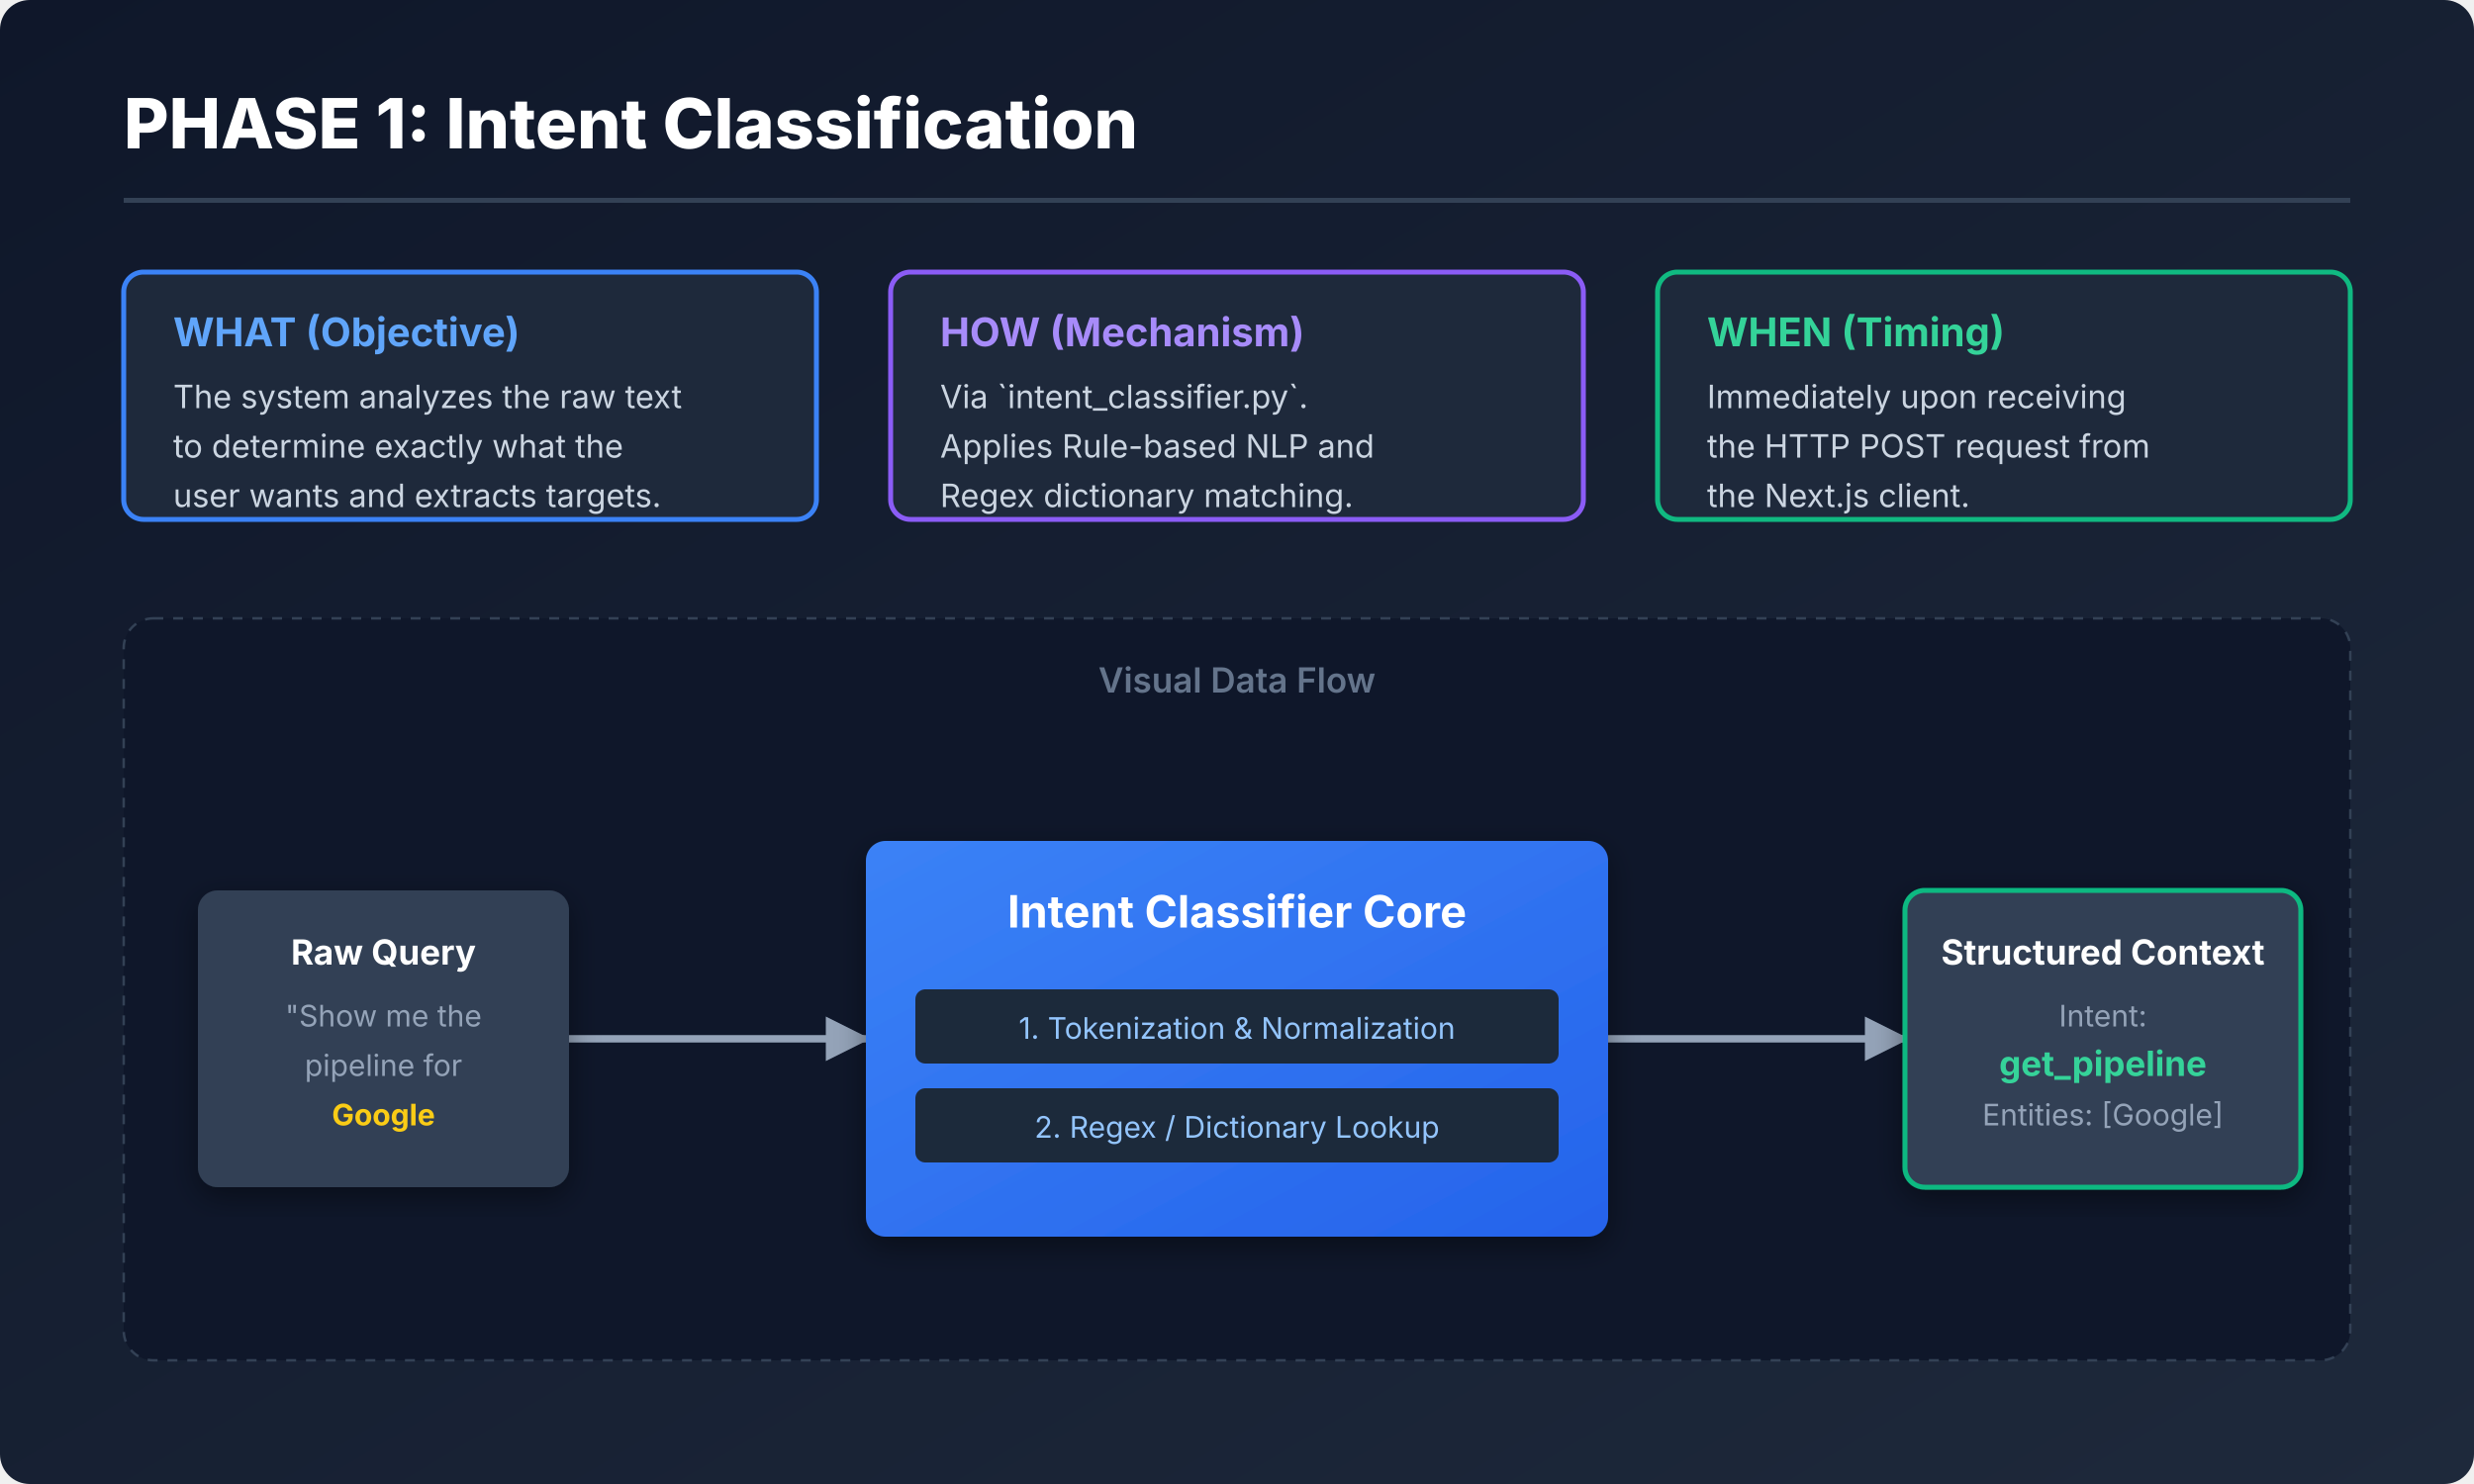
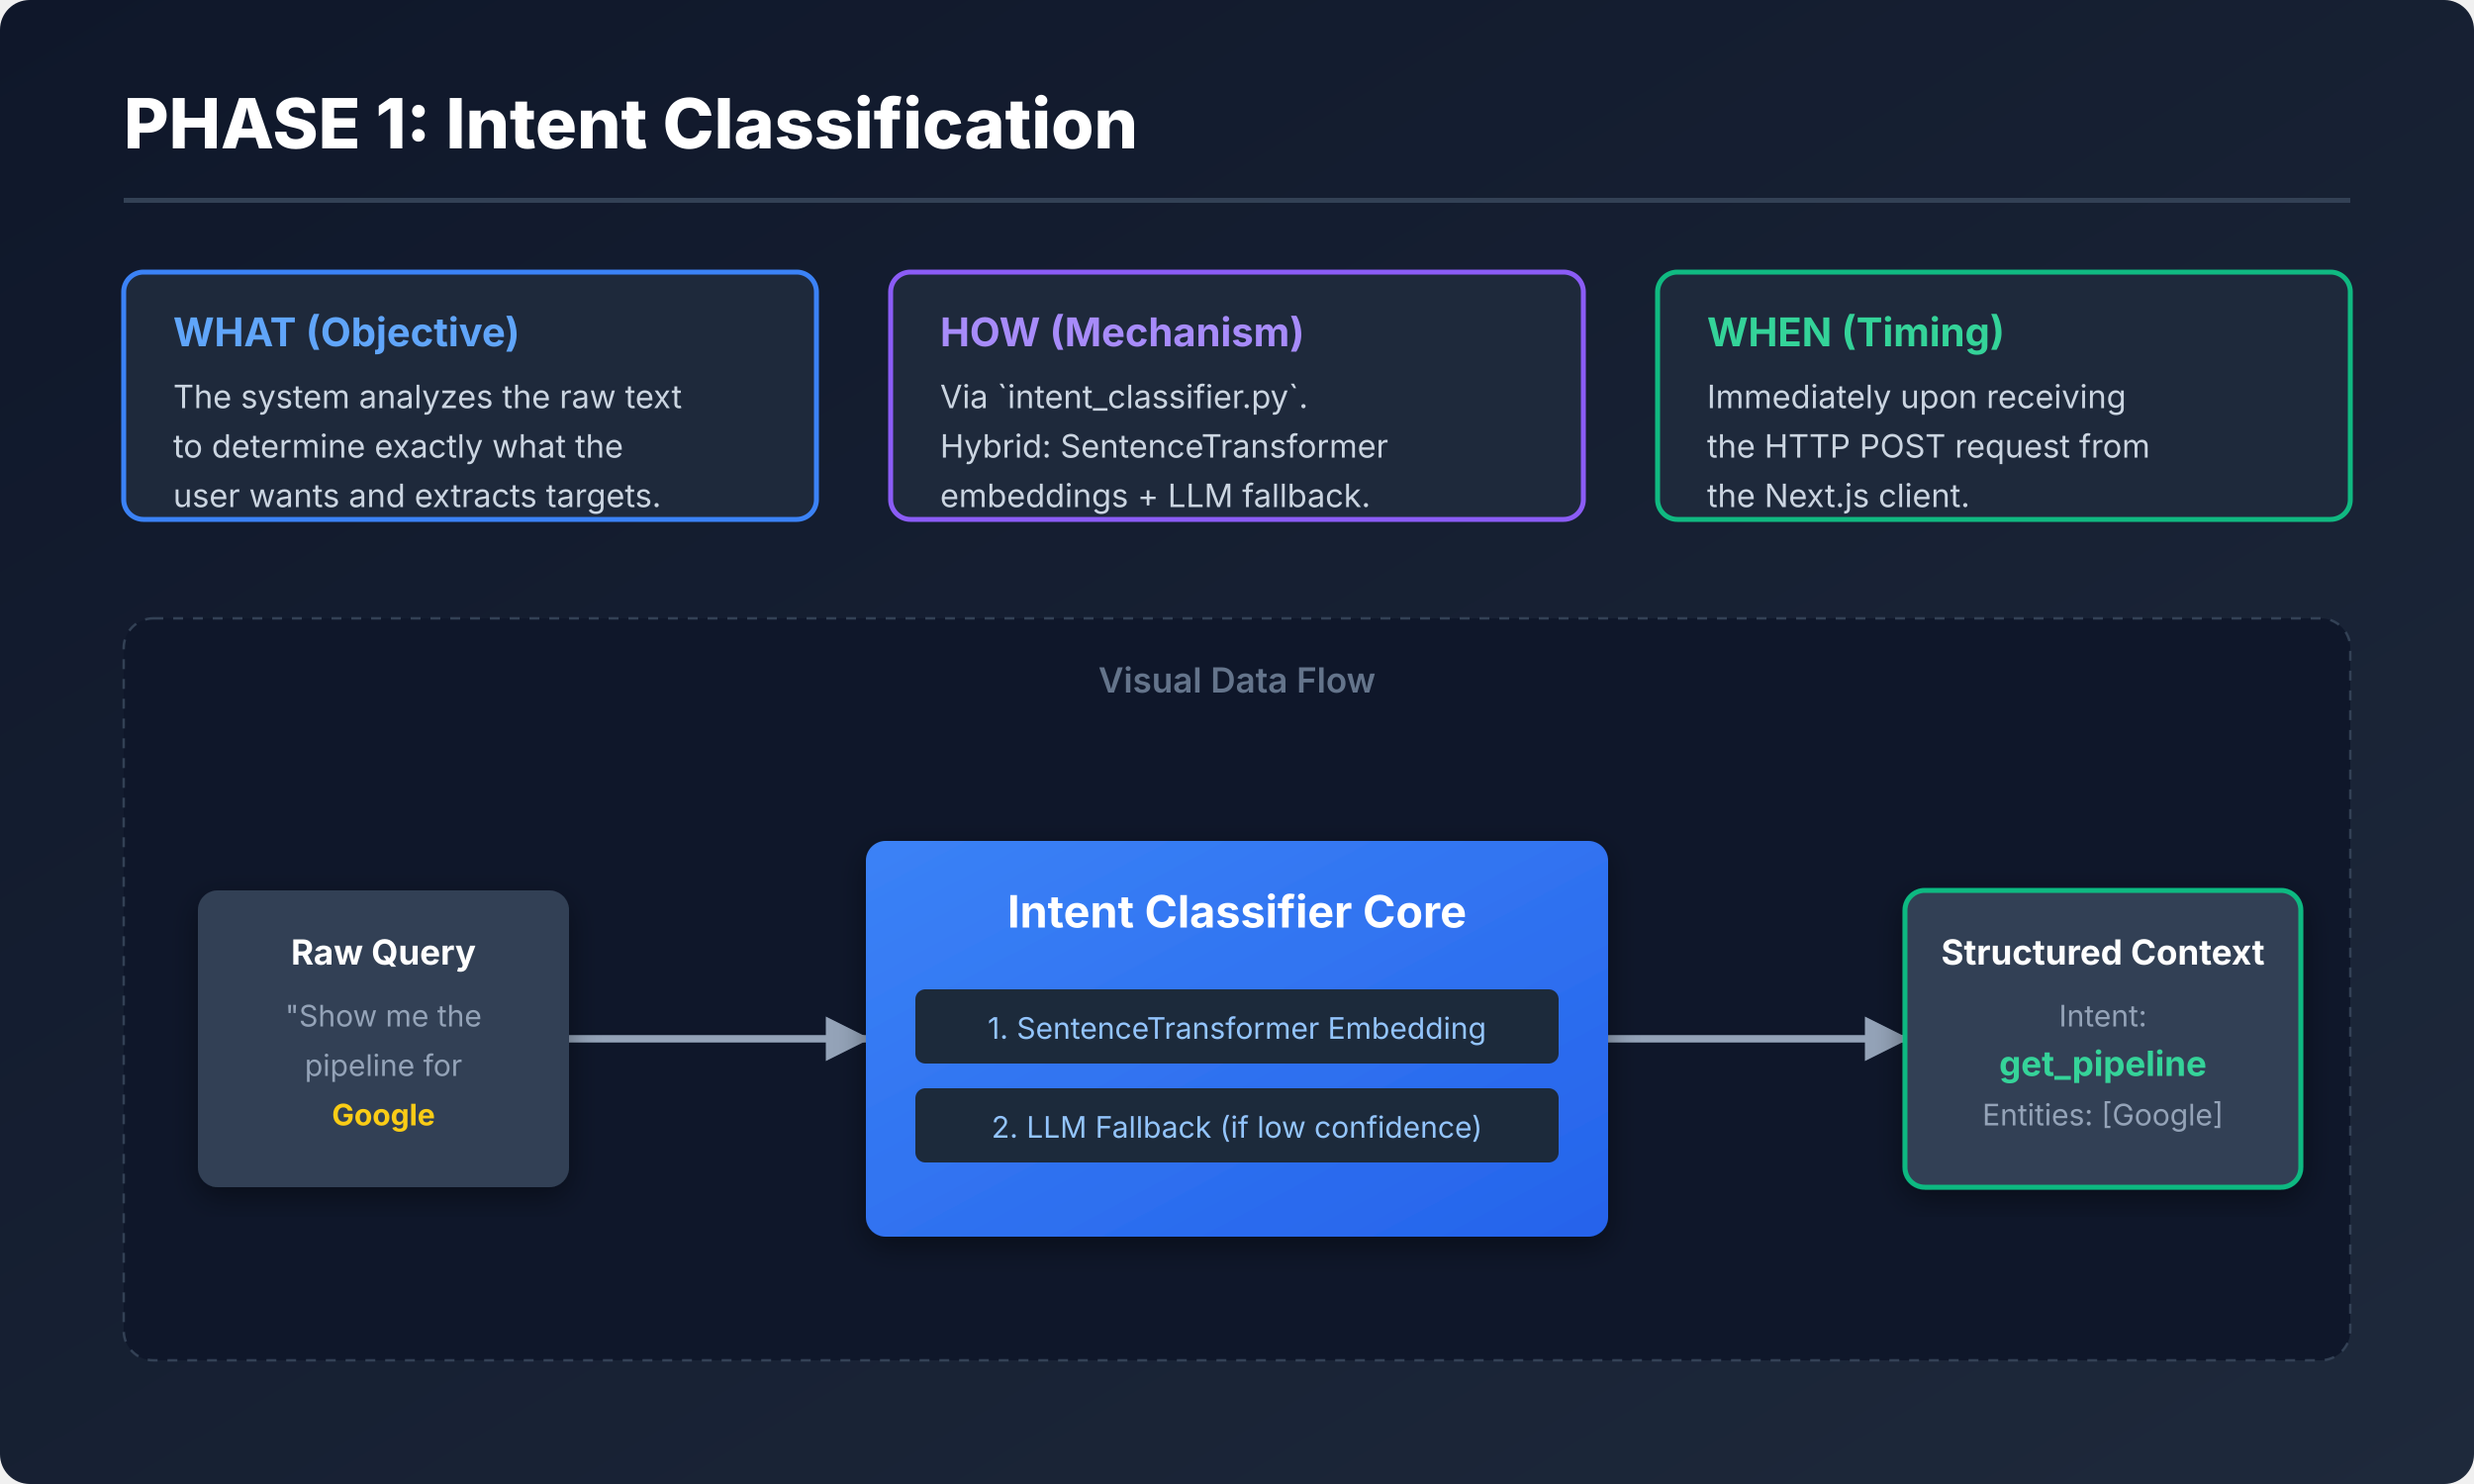
<svg xmlns="http://www.w3.org/2000/svg" viewBox="0 0 1000 600" width="100%" height="100%">
  <defs>
    <linearGradient id="bg" x1="0%" y1="0%" x2="100%" y2="100%">
      <stop offset="0%" stop-color="#0f172a" />
      <stop offset="100%" stop-color="#1e293b" />
    </linearGradient>
    <linearGradient id="primary" x1="0%" y1="0%" x2="100%" y2="100%">
      <stop offset="0%" stop-color="#3b82f6" />
      <stop offset="100%" stop-color="#2563eb" />
    </linearGradient>
    <linearGradient id="secondary" x1="0%" y1="0%" x2="100%" y2="100%">
      <stop offset="0%" stop-color="#8b5cf6" />
      <stop offset="100%" stop-color="#6d28d9" />
    </linearGradient>
    <filter id="shadow" x="-10%" y="-10%" width="120%" height="120%">
      <feDropShadow dx="0" dy="4" stdDeviation="6" flood-color="#000000" flood-opacity="0.4" />
    </filter>
    <marker id="arrow" viewBox="0 0 10 10" refX="9" refY="5" markerWidth="6" markerHeight="6" orient="auto-start-reverse">
      <path d="M 0 0 L 10 5 L 0 10 z" fill="#94a3b8" />
    </marker>
  </defs>
  <rect width="100%" height="100%" fill="url(#bg)" rx="12" />
  <text x="50" y="60" font-family="'Inter', sans-serif" font-size="28" font-weight="800" fill="#ffffff">PHASE 1: Intent Classification</text>
  <rect x="50" y="80" width="900" height="2" fill="#334155" />
  <rect x="50" y="110" width="280" height="100" rx="8" fill="#1e293b" stroke="#3b82f6" stroke-width="2" />
  <text x="70" y="140" font-family="'Inter', sans-serif" font-size="16" font-weight="700" fill="#60a5fa">WHAT (Objective)</text>
  <text x="70" y="165" font-family="'Inter', sans-serif" font-size="13" fill="#cbd5e1">The system analyzes the raw text</text>
  <text x="70" y="185" font-family="'Inter', sans-serif" font-size="13" fill="#cbd5e1">to determine exactly what the</text>
  <text x="70" y="205" font-family="'Inter', sans-serif" font-size="13" fill="#cbd5e1">user wants and extracts targets.</text>
  <rect x="360" y="110" width="280" height="100" rx="8" fill="#1e293b" stroke="#8b5cf6" stroke-width="2" />
  <text x="380" y="140" font-family="'Inter', sans-serif" font-size="16" font-weight="700" fill="#a78bfa">HOW (Mechanism)</text>
  <text x="380" y="165" font-family="'Inter', sans-serif" font-size="13" fill="#cbd5e1">Via `intent_classifier.py`.</text>
-   <text x="380" y="185" font-family="'Inter', sans-serif" font-size="13" fill="#cbd5e1">Applies Rule-based NLP and</text>
-   <text x="380" y="205" font-family="'Inter', sans-serif" font-size="13" fill="#cbd5e1">Regex dictionary matching.</text>
+   <text x="380" y="185" font-family="'Inter', sans-serif" font-size="13" fill="#cbd5e1">Hybrid: SentenceTransformer</text>
+   <text x="380" y="205" font-family="'Inter', sans-serif" font-size="13" fill="#cbd5e1">embeddings + LLM fallback.</text>
  <rect x="670" y="110" width="280" height="100" rx="8" fill="#1e293b" stroke="#10b981" stroke-width="2" />
  <text x="690" y="140" font-family="'Inter', sans-serif" font-size="16" font-weight="700" fill="#34d399">WHEN (Timing)</text>
  <text x="690" y="165" font-family="'Inter', sans-serif" font-size="13" fill="#cbd5e1">Immediately upon receiving</text>
  <text x="690" y="185" font-family="'Inter', sans-serif" font-size="13" fill="#cbd5e1">the HTTP POST request from</text>
  <text x="690" y="205" font-family="'Inter', sans-serif" font-size="13" fill="#cbd5e1">the Next.js client.</text>
  <rect x="50" y="250" width="900" height="300" rx="12" fill="#0f172a" stroke="#334155" stroke-dasharray="4,4" />
  <text x="500" y="280" font-family="'Inter', sans-serif" font-size="14" font-weight="600" fill="#64748b" text-anchor="middle">Visual Data Flow</text>
  <path d="M 230 420 L 350 420" fill="none" stroke="#94a3b8" stroke-width="3" marker-end="url(#arrow)" />
  <path d="M 650 420 L 770 420" fill="none" stroke="#94a3b8" stroke-width="3" marker-end="url(#arrow)" />
  <g transform="translate(80, 360)" filter="url(#shadow)">
    <rect width="150" height="120" rx="8" fill="#334155" />
    <text x="75" y="30" font-family="'Inter', sans-serif" font-size="14" font-weight="700" fill="#ffffff" text-anchor="middle">Raw Query</text>
    <text x="75" y="55" font-family="'Inter', sans-serif" font-size="12" fill="#94a3b8" text-anchor="middle">"Show me the</text>
    <text x="75" y="75" font-family="'Inter', sans-serif" font-size="12" fill="#94a3b8" text-anchor="middle">pipeline for</text>
    <text x="75" y="95" font-family="'Inter', sans-serif" font-size="12" fill="#facc15" font-weight="700" text-anchor="middle">Google</text>
  </g>
  <g transform="translate(350, 340)" filter="url(#shadow)">
    <rect width="300" height="160" rx="8" fill="url(#primary)" />
    <text x="150" y="35" font-family="'Inter', sans-serif" font-size="18" font-weight="700" fill="#ffffff" text-anchor="middle">Intent Classifier Core</text>
    <rect x="20" y="60" width="260" height="30" rx="4" fill="#1e293b" />
-     <text x="150" y="80" font-family="'Inter', sans-serif" font-size="12" fill="#93c5fd" text-anchor="middle">1. Tokenization &amp; Normalization</text>
+     <text x="150" y="80" font-family="'Inter', sans-serif" font-size="12" fill="#93c5fd" text-anchor="middle">1. SentenceTransformer Embedding</text>
    <rect x="20" y="100" width="260" height="30" rx="4" fill="#1e293b" />
-     <text x="150" y="120" font-family="'Inter', sans-serif" font-size="12" fill="#93c5fd" text-anchor="middle">2. Regex / Dictionary Lookup</text>
+     <text x="150" y="120" font-family="'Inter', sans-serif" font-size="12" fill="#93c5fd" text-anchor="middle">2. LLM Fallback (if low confidence)</text>
  </g>
  <g transform="translate(770, 360)" filter="url(#shadow)">
    <rect width="160" height="120" rx="8" fill="#334155" stroke="#10b981" stroke-width="2" />
    <text x="80" y="30" font-family="'Inter', sans-serif" font-size="14" font-weight="700" fill="#ffffff" text-anchor="middle">Structured Context</text>
    <text x="80" y="55" font-family="'Inter', sans-serif" font-size="12" fill="#94a3b8" text-anchor="middle">Intent:</text>
    <text x="80" y="75" font-family="'Inter', sans-serif" font-size="14" fill="#34d399" font-weight="700" text-anchor="middle">get_pipeline</text>
    <text x="80" y="95" font-family="'Inter', sans-serif" font-size="12" fill="#94a3b8" text-anchor="middle">Entities: [Google]</text>
  </g>
</svg>
